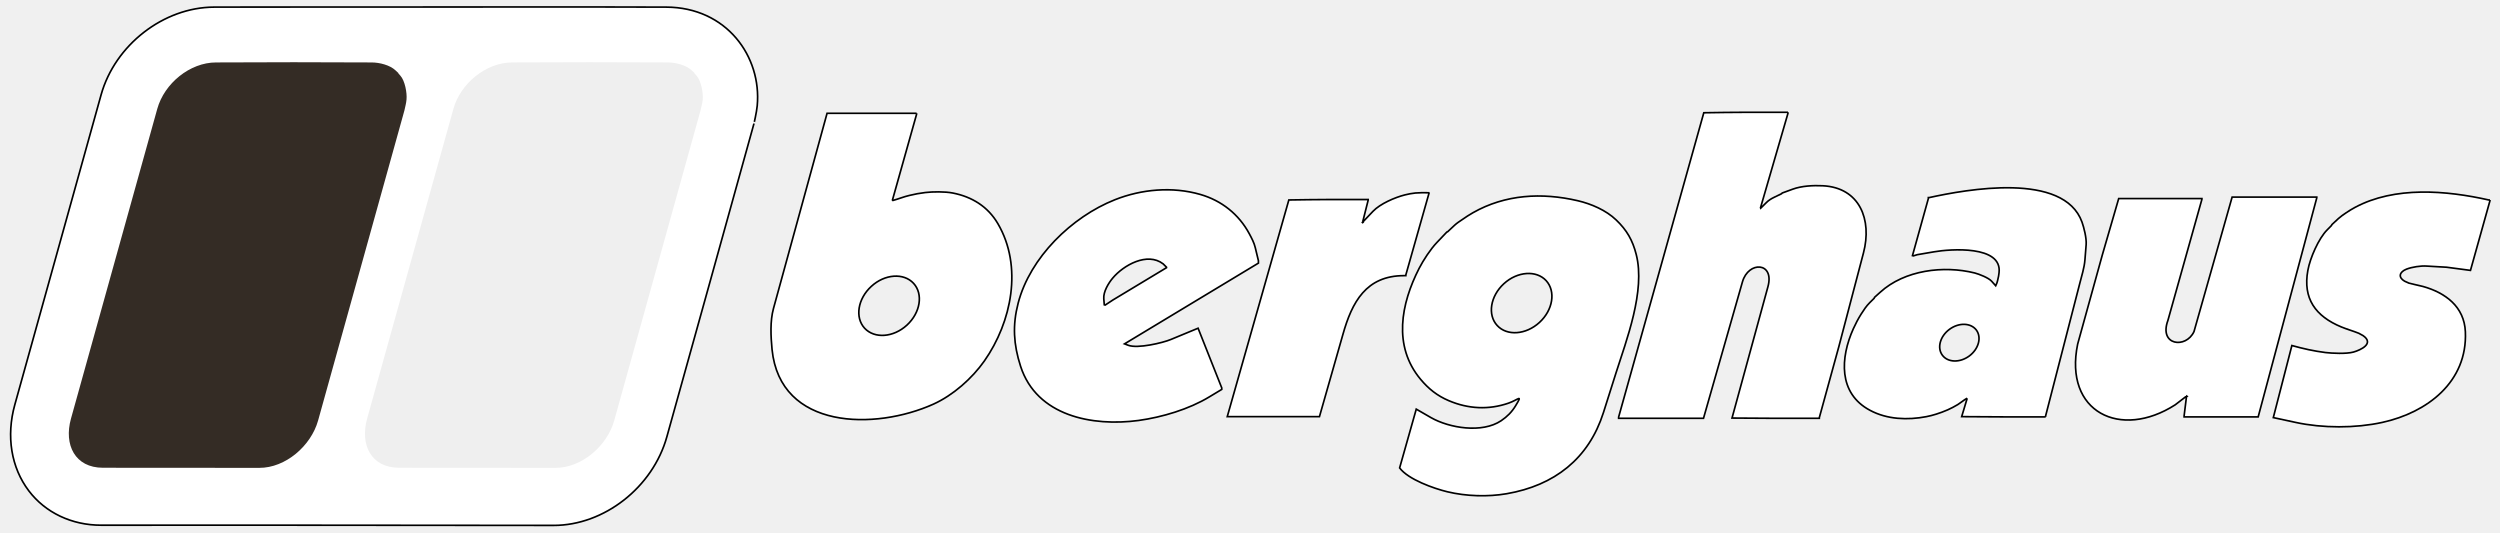
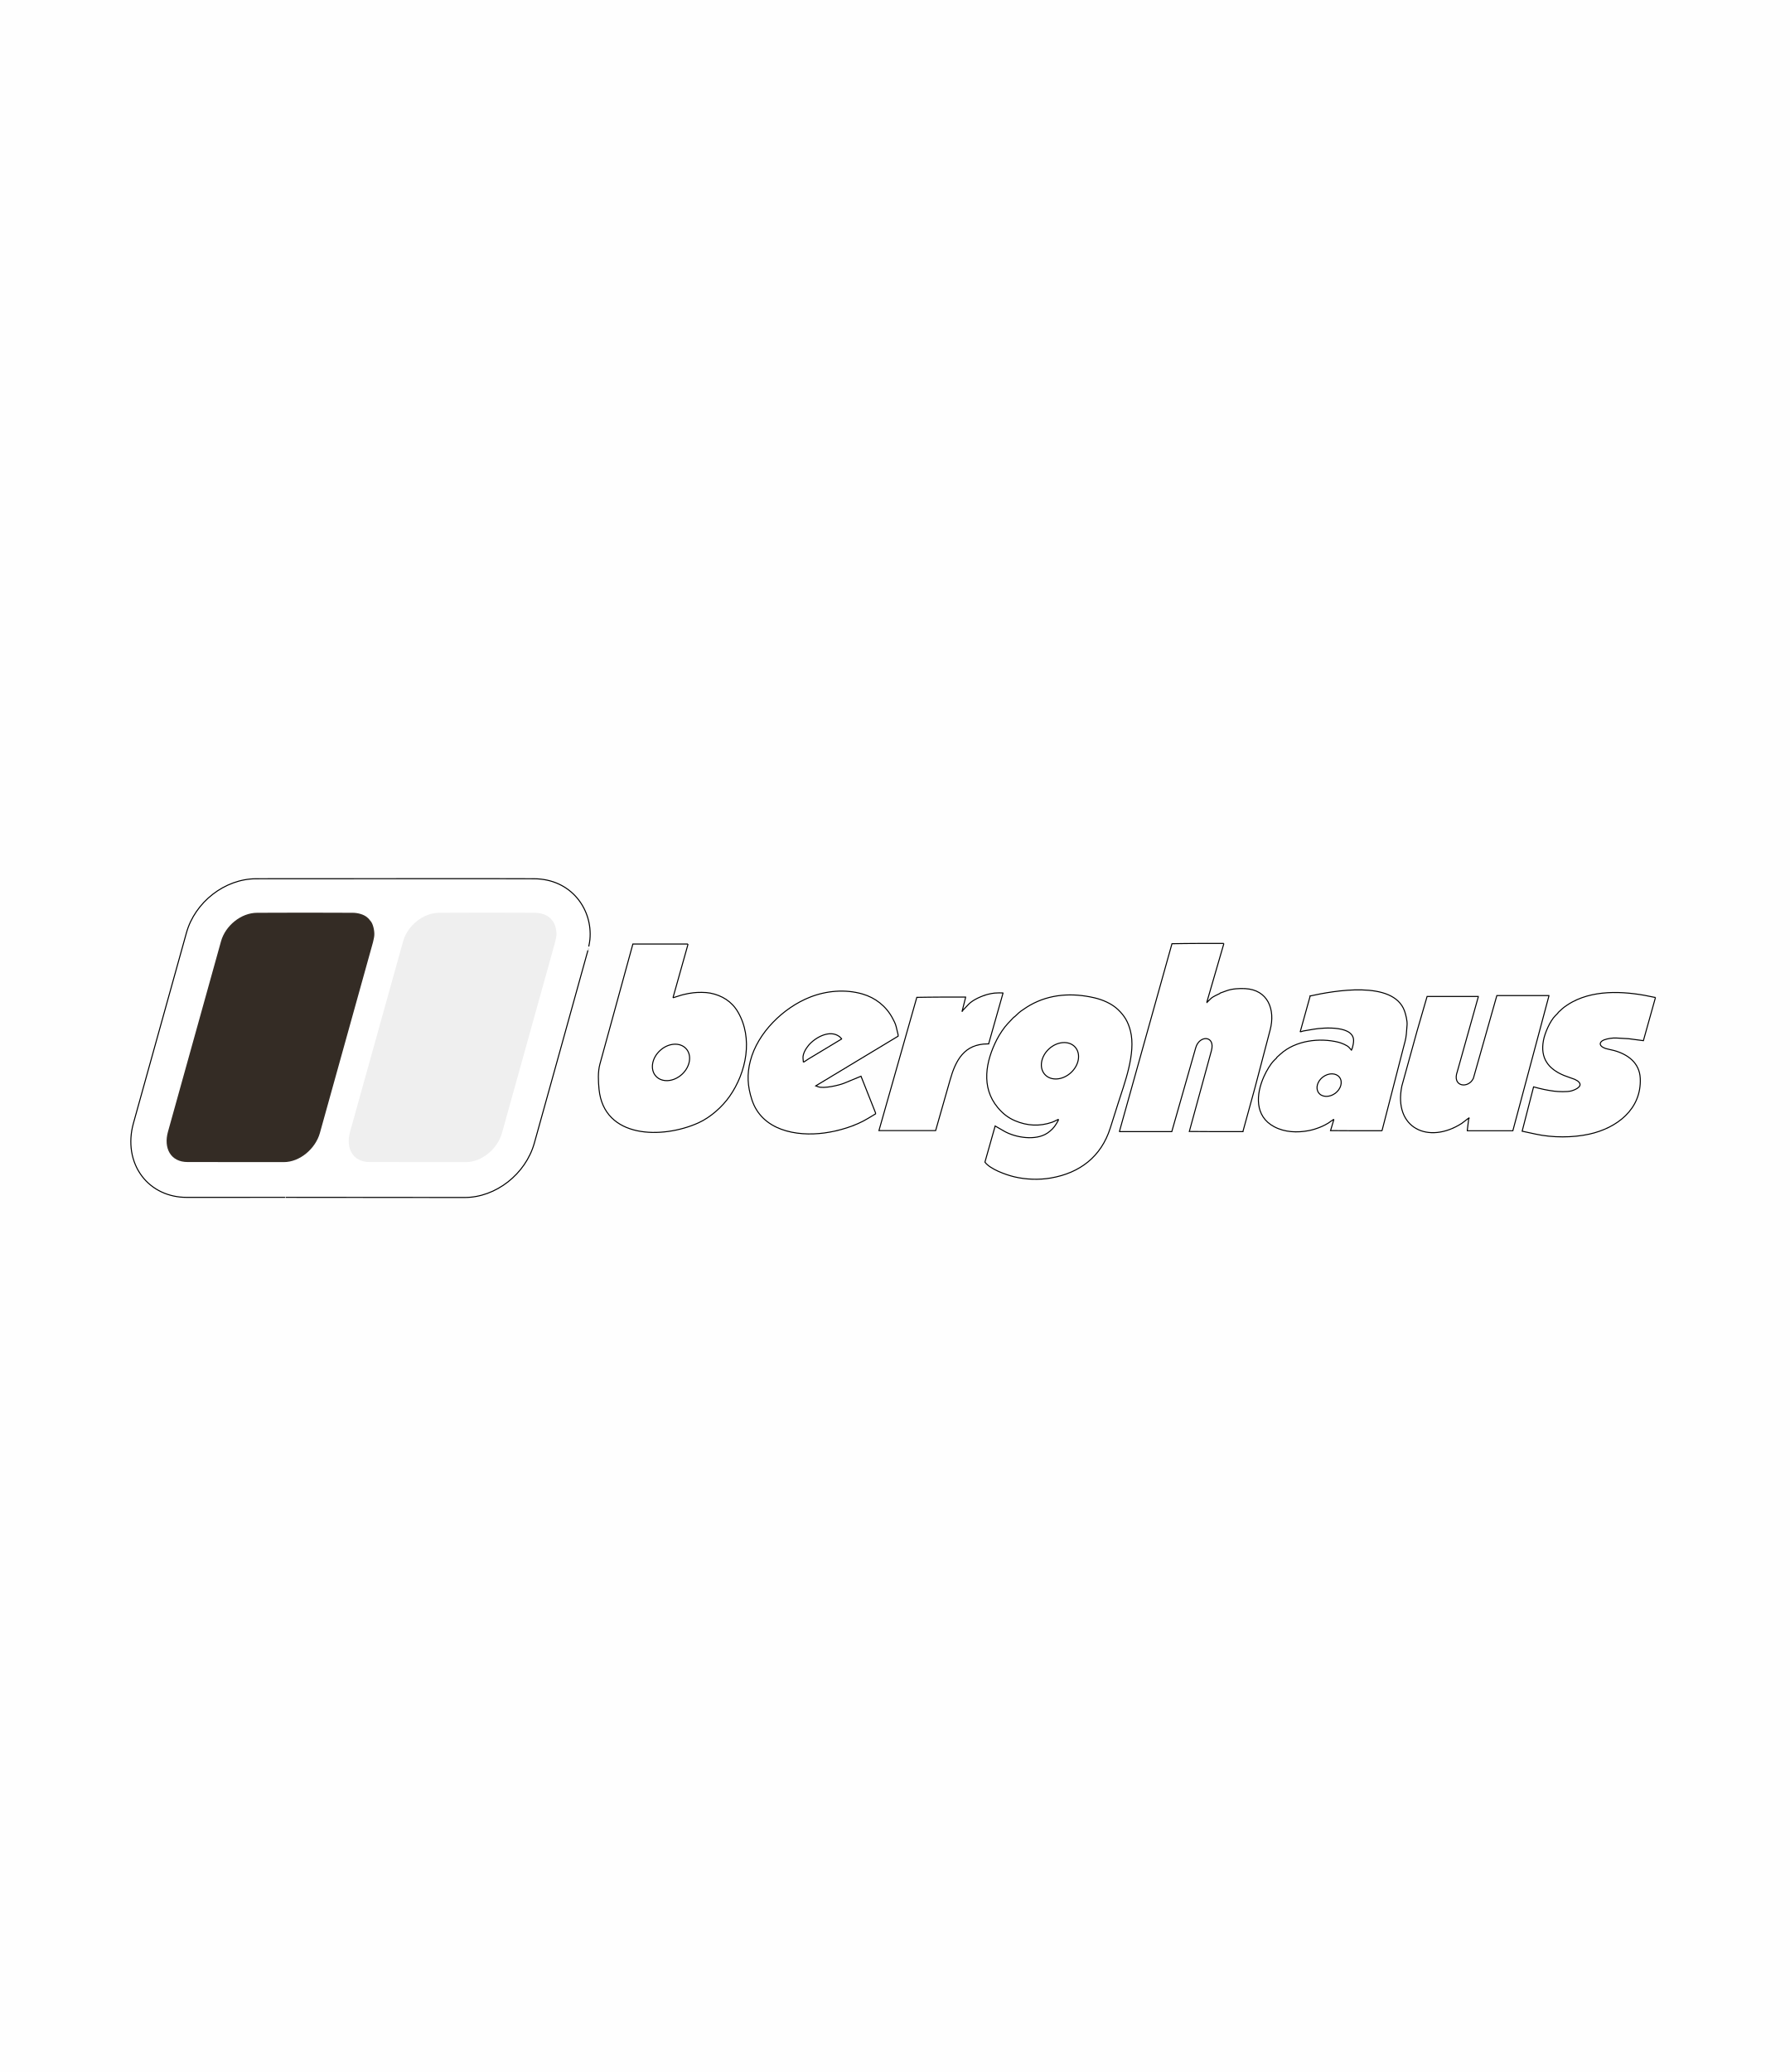
- <svg xmlns="http://www.w3.org/2000/svg" fill="none" viewBox="0 0 371 79">
-   <path fill="#fff" d="M265.335 16.664v.146l-4.072 14.01.027.072.829-.82c.322-.33.732-.583 1.148-.783l1.11-.537.104-.11 1.575-.574c1.322-.482 3.048-.57 4.441-.5 5.482.269 7.346 5.031 6.038 9.976l-3.645 13.87-2.902 10.56v.104h-6.473l-6.484-.039 5.33-19.488c1.013-3.688-2.899-3.847-3.785-.712l-5.777 20.239h-12.596v-.182l12.64-45.163c2.09-.03 4.18-.069 6.261-.069h6.231Z" />
-   <path stroke="#000" stroke-width=".25" d="M265.335 16.664v.146l-4.072 14.01.027.072.829-.82c.322-.33.732-.583 1.148-.783l1.11-.537.104-.11 1.575-.574c1.322-.482 3.048-.57 4.441-.5 5.482.269 7.346 5.031 6.038 9.976l-3.645 13.87-2.902 10.56v.104h-6.473l-6.484-.039 5.33-19.488c1.013-3.688-2.899-3.847-3.785-.712l-5.777 20.239h-12.596v-.182l12.64-45.163c2.09-.03 4.18-.069 6.261-.069h6.231" />
-   <path fill="#fff" d="M136.022 16.809v.14l-3.58 12.726.069.074c.821-.225 1.611-.552 2.437-.745a19.037 19.037 0 0 1 2.359-.432c1.104-.132 2.933-.154 4.081.072 2.847.555 5.206 2.005 6.69 4.537 3.736 6.369 2.049 14.61-1.996 20.382-1.825 2.596-4.65 5.095-7.558 6.41-8.634 3.888-22.758 3.847-23.953-8.12-.182-1.928-.306-4.18.215-6.083l7.951-28.959h13.285v-.002Zm-.449 25.238c-1.457-1.584-4.27-1.39-6.269.45-2.01 1.837-2.459 4.615-.997 6.21 1.462 1.58 4.268 1.383 6.275-.454 2.004-1.84 2.453-4.62.991-6.206Z" />
-   <path stroke="#000" stroke-width=".25" d="M135.573 42.047c-1.457-1.584-4.27-1.39-6.269.45-2.01 1.837-2.459 4.615-.997 6.21 1.462 1.58 4.268 1.383 6.275-.454 2.004-1.84 2.453-4.62.991-6.206m.449-25.238v.14l-3.58 12.726.069.074c.821-.225 1.611-.552 2.437-.745a19.037 19.037 0 0 1 2.359-.432c1.104-.132 2.933-.154 4.081.072 2.847.555 5.206 2.005 6.69 4.537 3.736 6.369 2.049 14.61-1.996 20.382-1.825 2.596-4.65 5.095-7.558 6.41-8.634 3.888-22.758 3.847-23.953-8.12-.182-1.928-.306-4.18.215-6.083l7.951-28.959h13.285v-.002Z" />
-   <path fill="#fff" stroke="#000" stroke-width=".25" d="M303.574 61.865h-6.239l-6.222-.036.785-2.612-.069-.072c-.449.264-.848.616-1.291.891-.482.289-.989.561-1.501.786-.564.248-1.143.46-1.718.641-.468.151-.953.27-1.434.366-2.789.539-5.832.426-8.373-.938-4.738-2.513-4.416-7.812-2.473-12.115.336-.737.708-1.458 1.143-2.148.383-.605.785-1.215 1.289-1.716l.647-.64.066-.15.831-.747c3.626-3.306 9.427-4.01 14.034-2.865.647.165 2.056.72 2.499 1.215l.612.68.063-.136c.209-.401.259-.858.366-1.295l.069-.495c.496-4.114-7.255-3.525-9.634-3.112l-2.502.428-.573.176-.14-.035 2.359-8.473v-.145h.141c5.448-1.194 19.966-3.875 22.664 3.651.287.806.683 2.37.612 3.325l-.179 2.25c-.094 1.218-.491 2.397-.785 3.58l-5.05 19.592v.149h.003Zm-10.278-12.878c-.817-1.091-2.596-1.146-3.992-.118-1.393 1.026-1.872 2.747-1.057 3.844.801 1.092 2.588 1.15 3.989.121 1.393-1.036 1.862-2.752 1.06-3.847ZM186.284 36.759l.466 1.933v.354L166.879 51.03l.567.215c1.391.514 5.086-.358 6.305-.864l4.045-1.674 3.513 8.86v.22l-1.831 1.102c-3.023 1.84-7.023 3.03-10.517 3.509-6.834.921-15.116-.638-17.508-8.046-1.046-3.237-1.214-6.08-.358-9.371 1.765-6.779 7.943-12.793 14.355-15.339 3.973-1.576 8.541-1.977 12.674-.787 3.152.908 5.715 2.937 7.268 5.825.355.665.722 1.344.892 2.079Zm-21.125 7.757 7.951-4.79v-.072l-.501-.498c-2.351-1.8-5.892.21-7.481 2.11-.614.728-1.412 2.032-1.327 3.074l.075.893.14.034 1.143-.751ZM208.625 40.905h-.251c-5.652 0-7.736 3.932-9.088 8.728l-3.48 12.195h-13.681l9.138-32.153c1.969-.025 3.932-.066 5.9-.066h5.87v.104l-.776 3.077.036.102 1.462-1.537c1.073-1.125 3.268-2.063 4.727-2.431.517-.13 1.041-.231 1.572-.283.652-.058 1.316-.053 1.977-.036l.033.069-3.439 12.124v.107Zm-6.41-7.936-.035.033.035.036.045-.036-.045-.033ZM239.812 55.35l-1.859 5.865c-2.189 6.88-7.299 10.834-14.358 12.053-2.795.484-6.024.382-8.808-.289-2.01-.484-5.801-1.823-7.084-3.54l2.47-8.724 2.178 1.256c2.734 1.562 7.599 2.36 10.423.462.898-.61 1.584-1.292 2.142-2.219 1.094-1.804.416-.902-1.04-.39-2.971 1.03-5.997.86-8.874-.363-1.71-.723-3.009-1.76-4.193-3.179-4.125-4.933-2.894-11.208-.215-16.45.633-1.229 1.71-2.879 2.654-3.86l1.468-1.543.102-.028 1.04-.973c.347-.319.752-.586 1.151-.85a19.1 19.1 0 0 1 1.575-1.009c4.813-2.733 10.234-3.016 15.534-1.787 2.015.467 4.221 1.413 5.724 2.862 1.586 1.518 2.428 2.99 2.973 5.112 1.396 5.431-1.484 12.798-3.003 17.594Zm-10.364-13.703c-1.456-1.578-4.267-1.383-6.272.454-2.004 1.837-2.461 4.614-.994 6.204 1.454 1.584 4.265 1.386 6.272-.454 2.007-1.84 2.448-4.617.994-6.204ZM324.474 58.858l-.135.033-1.542 1.185c-8.097 5.194-16.561 1.108-14.471-9.017l3.659-13.227 2.431-8.367h12.348v.107l-5.049 17.986c-1.369 3.732 2.684 4.221 3.874 1.65l5.658-19.958h12.563v.107l-8.698 32.509h-10.991v-.149l.353-2.86Zm0 0 .079-.042-.041-.033-.038.075ZM37.047 1.048l-5.273.008c-7.505.022-14.71 5.62-16.773 13.018L2.2 60.054c-1.305 4.674-.543 9.333 2.076 12.786C6.728 76.077 10.643 77.94 15 77.94l23.92-.006 43.238.036c7.494.003 14.721-5.648 16.805-13.155 0 0 12.817-45.994 12.924-46.47-.008.03.391-1.636.485-2.65.68-7.299-4.54-14.608-13.497-14.638l-11.56-.025-50.27.017Z" />
-   <path fill="#EFEFEF" d="m102.661 10.453.394.373.022.086.3.327c.652.726.999 2.533.911 3.534-.058.541-.204 1.066-.325 1.6a9.69 9.69 0 0 1-.237.858L91.15 62.408c-1.047 3.764-4.824 7.034-8.725 7.023l-23.202-.016c-4.144-.003-5.823-3.394-4.744-7.282L67.287 16.15C68.34 12.377 72.136 9.27 76 9.267l11.555-.033 11.541.033c1.184.003 2.723.388 3.566 1.186Z" />
-   <path fill="#342C25" d="m58.706 10.453.399.373.027.086.292.327c.658.726 1.002 2.533.903 3.534-.044.541-.195 1.066-.308 1.6-.07.291-.163.575-.237.858L47.205 62.408c-1.052 3.764-4.83 7.034-8.728 7.023l-23.207-.016c-4.132-.003-5.82-3.394-4.74-7.282L23.34 16.15c1.049-3.773 4.843-6.88 8.714-6.883l11.553-.033 11.538.033c1.182.003 2.726.388 3.56 1.186Z" />
-   <path fill="#fff" d="M369.512 29.677v.107l-2.894 10.342-3.546-.47-2.976-.17c-.854-.061-2.167.142-2.968.453-1.063.42-1.278 1.213-.287 1.788l.647.291c.683.195 1.388.308 2.076.492 3.329.927 6.137 2.995 6.297 6.724.325 7.449-5.666 11.989-12.318 13.449-3.989.88-8.882.874-12.885 0l-3.299-.712 2.756-10.694c.821.222 1.644.44 2.473.613.831.17 1.663.324 2.505.426.989.118 3.098.223 4.158-.069 1.117-.319 3.119-1.267 1.431-2.439l-.641-.352c-.848-.34-1.737-.585-2.583-.935-3.846-1.592-5.735-4.22-4.972-8.395.322-1.812 1.597-4.743 2.866-6.011l.636-.649.072-.143.966-.894a9.835 9.835 0 0 1 1.151-.858c.413-.277.842-.547 1.288-.783 5.92-3.185 13.568-2.525 19.873-1.111h.174Z" />
-   <path stroke="#000" stroke-width=".25" d="M369.512 29.677v.107l-2.894 10.342-3.546-.47-2.976-.17c-.854-.061-2.167.142-2.968.453-1.063.42-1.278 1.213-.287 1.788l.647.291c.683.195 1.388.308 2.076.492 3.329.927 6.137 2.995 6.297 6.724.325 7.449-5.666 11.989-12.318 13.449-3.989.88-8.882.874-12.885 0l-3.299-.712 2.756-10.694c.821.222 1.644.44 2.473.613.831.17 1.663.324 2.505.426.989.118 3.098.223 4.158-.069 1.118-.319 3.119-1.267 1.431-2.439l-.641-.352c-.848-.34-1.737-.585-2.583-.935-3.846-1.592-5.735-4.22-4.972-8.395.322-1.812 1.597-4.743 2.866-6.011l.636-.649.072-.143.966-.894a9.835 9.835 0 0 1 1.151-.858c.413-.277.842-.547 1.288-.783 5.92-3.185 13.568-2.525 19.873-1.111h.174" />
+ <svg xmlns="http://www.w3.org/2000/svg" width="432" height="500" viewBox="0 0 432 500" fill="none">
+   <rect width="432" height="500" fill="#FEFEFE" />
+   <path d="M295.335 227.664V227.81L291.263 241.82L291.29 241.892L292.119 241.072C292.441 240.742 292.851 240.489 293.267 240.289L294.377 239.752L294.481 239.642L296.056 239.068C297.378 238.586 299.104 238.498 300.497 238.567C305.979 238.837 307.843 243.599 306.535 248.544L302.89 262.414L299.988 272.973V273.078H293.515L287.031 273.039L292.361 253.551C293.374 249.863 289.462 249.704 288.576 252.839L282.799 273.078H270.203V272.896L282.843 227.733C284.933 227.703 287.023 227.664 289.104 227.664H295.335" fill="white" />
+   <path d="M295.335 227.664V227.81L291.263 241.82L291.29 241.892L292.119 241.072C292.441 240.742 292.851 240.489 293.267 240.289L294.377 239.752L294.481 239.642L296.056 239.068C297.378 238.586 299.104 238.498 300.497 238.567C305.979 238.837 307.843 243.599 306.535 248.544L302.89 262.414L299.988 272.973V273.078H293.515L287.031 273.039L292.361 253.551C293.374 249.863 289.462 249.704 288.576 252.839L282.799 273.078H270.203V272.896L282.843 227.733C284.933 227.703 287.023 227.664 289.104 227.664H295.335" stroke="black" stroke-width="0.25" />
+   <path d="M166.022 227.809V227.949L162.442 240.675L162.511 240.749C163.332 240.524 164.122 240.197 164.948 240.004C165.727 239.812 166.509 239.666 167.307 239.572C168.411 239.44 170.24 239.418 171.388 239.644C174.235 240.199 176.594 241.649 178.078 244.181C181.814 250.55 180.127 258.791 176.082 264.563C174.257 267.159 171.432 269.658 168.524 270.973C159.89 274.861 145.766 274.82 144.571 262.852C144.389 260.925 144.265 258.673 144.786 256.77L152.737 227.811H166.022V227.809ZM165.573 253.047C164.116 251.463 161.303 251.658 159.304 253.498C157.294 255.334 156.845 258.112 158.307 259.707C159.769 261.288 162.575 261.09 164.582 259.253C166.586 257.413 167.035 254.633 165.573 253.047" fill="white" />
+   <path d="M165.573 253.047C164.116 251.463 161.303 251.658 159.304 253.498C157.294 255.334 156.845 258.112 158.307 259.707C159.769 261.288 162.575 261.09 164.582 259.253C166.586 257.413 167.035 254.633 165.573 253.047M166.022 227.809V227.949L162.442 240.675L162.511 240.749C163.332 240.524 164.122 240.197 164.948 240.004C165.727 239.812 166.509 239.666 167.307 239.572C168.411 239.44 170.24 239.418 171.388 239.644C174.235 240.199 176.594 241.649 178.078 244.181C181.814 250.55 180.127 258.791 176.082 264.563C174.257 267.159 171.432 269.658 168.524 270.973C159.89 274.861 145.766 274.82 144.571 262.852C144.389 260.925 144.265 258.673 144.786 256.77L152.737 227.811H166.022V227.809Z" stroke="black" stroke-width="0.25" />
+   <path d="M333.574 272.865H327.335L321.113 272.829L321.898 270.217L321.829 270.145C321.38 270.409 320.981 270.761 320.538 271.036C320.056 271.325 319.549 271.597 319.037 271.823C318.473 272.07 317.894 272.282 317.319 272.463C316.851 272.614 316.366 272.733 315.885 272.829C313.096 273.368 310.053 273.255 307.512 271.891C302.774 269.378 303.096 264.079 305.039 259.776C305.375 259.039 305.747 258.318 306.182 257.628C306.565 257.023 306.967 256.412 307.471 255.912L308.118 255.271L308.184 255.123L309.015 254.375C312.641 251.07 318.442 250.366 323.049 251.51C323.696 251.675 325.105 252.23 325.548 252.725L326.16 253.404L326.223 253.269C326.432 252.868 326.482 252.411 326.589 251.974L326.658 251.479C327.154 247.366 319.403 247.954 317.024 248.366L314.522 248.795L313.949 248.971L313.809 248.936L316.168 240.463V240.318H316.309C321.757 239.124 336.275 236.443 338.973 243.969C339.26 244.775 339.656 246.34 339.585 247.294L339.406 249.543C339.312 250.762 338.915 251.941 338.621 253.124L333.571 272.716V272.865H333.574ZM323.296 259.987C322.479 258.896 320.7 258.841 319.304 259.869C317.911 260.895 317.432 262.616 318.247 263.713C319.048 264.805 320.835 264.863 322.236 263.834C323.629 262.798 324.098 261.082 323.296 259.987Z" fill="white" stroke="black" stroke-width="0.25" />
+   <path d="M216.284 247.759L216.75 249.692V250.046L196.879 262.03L197.446 262.245C198.837 262.759 202.532 261.887 203.751 261.381L207.796 259.707L211.309 268.567V268.787L209.478 269.889C206.455 271.729 202.455 272.92 198.961 273.398C192.127 274.319 183.845 272.76 181.453 265.352C180.407 262.115 180.239 259.272 181.095 255.981C182.86 249.202 189.038 243.188 195.45 240.642C199.423 239.066 203.991 238.665 208.124 239.856C211.276 240.763 213.839 242.792 215.392 245.68C215.747 246.345 216.114 247.024 216.284 247.759V247.759ZM195.159 255.516L203.11 250.726V250.654L202.609 250.156C200.258 248.355 196.717 250.365 195.128 252.266C194.514 252.994 193.716 254.298 193.801 255.34L193.876 256.234L194.016 256.267L195.159 255.516V255.516Z" fill="white" stroke="black" stroke-width="0.25" />
+   <path d="M238.625 251.905H238.374C232.722 251.905 230.638 255.837 229.286 260.633L225.806 272.828H212.125L221.263 240.675C223.232 240.65 225.195 240.609 227.163 240.609H233.033V240.713L232.257 243.79L232.293 243.892L233.755 242.355C234.828 241.23 237.023 240.292 238.482 239.924C238.999 239.795 239.523 239.693 240.054 239.641C240.706 239.583 241.37 239.588 242.031 239.605L242.064 239.674L238.625 251.798V251.905V251.905ZM232.215 243.969L232.18 244.002L232.215 244.038L232.26 244.002L232.215 243.969Z" fill="white" stroke="black" stroke-width="0.25" />
+   <path d="M269.812 266.35L267.953 272.215C265.764 279.095 260.654 283.05 253.595 284.268C250.8 284.752 247.571 284.65 244.787 283.979C242.777 283.495 238.986 282.156 237.703 280.44L240.173 271.715L242.351 272.971C245.085 274.533 249.95 275.331 252.774 273.433C253.672 272.823 254.358 272.141 254.916 271.214C256.009 269.41 255.332 270.312 253.876 270.824C250.905 271.855 247.879 271.684 245.002 270.461C243.292 269.738 241.993 268.701 240.809 267.282C236.684 262.349 237.915 256.074 240.594 250.832C241.227 249.603 242.304 247.953 243.248 246.972L244.716 245.429L244.818 245.402L245.858 244.428C246.205 244.109 246.61 243.842 247.009 243.578C247.521 243.224 248.036 242.874 248.584 242.569C253.397 239.836 258.818 239.553 264.118 240.782C266.133 241.249 268.339 242.195 269.842 243.644C271.428 245.162 272.27 246.633 272.815 248.756C274.211 254.187 271.331 261.554 269.812 266.35V266.35ZM259.448 252.647C257.992 251.069 255.181 251.264 253.176 253.101C251.172 254.938 250.715 257.715 252.182 259.305C253.636 260.889 256.447 260.691 258.454 258.851C260.461 257.011 260.902 254.234 259.448 252.647Z" fill="white" stroke="black" stroke-width="0.25" />
+   <path d="M354.474 269.857L354.339 269.89L352.797 271.076C344.7 276.27 336.236 272.184 338.326 262.059L341.985 248.832L344.416 240.464H356.764V240.572L351.715 258.558C350.346 262.29 354.399 262.779 355.589 260.208L361.247 240.25H373.81V240.357L365.112 272.866H354.121V272.717L354.474 269.857V269.857ZM354.474 269.857L354.553 269.816L354.512 269.783L354.474 269.857Z" fill="white" stroke="black" stroke-width="0.25" />
+   <path d="M67.047 212.048L61.774 212.056C54.269 212.078 47.064 217.677 45.001 225.074L32.199 271.054C30.894 275.728 31.656 280.387 34.275 283.84C36.728 287.077 40.643 288.939 45.001 288.939C45.001 288.939 69.194 288.933 68.922 288.933L112.159 288.969C119.653 288.972 126.88 283.321 128.965 275.814C128.965 275.814 141.781 229.82 141.888 229.344C141.88 229.374 142.279 227.708 142.373 226.693C143.053 219.395 137.833 212.086 128.876 212.056L117.316 212.031L67.047 212.048Z" fill="white" stroke="black" stroke-width="0.25" />
+   <path d="M132.661 221.453L133.055 221.827L133.077 221.912L133.377 222.239C134.029 222.965 134.376 224.772 134.288 225.773C134.23 226.314 134.084 226.839 133.963 227.373C133.9 227.664 133.815 227.948 133.726 228.231L121.15 273.408C120.103 277.172 116.326 280.442 112.425 280.431L89.223 280.415C85.079 280.412 83.4 277.021 84.479 273.133L97.287 227.15C98.339 223.377 102.136 220.27 105.998 220.267L117.554 220.234L129.095 220.267C130.279 220.27 131.818 220.655 132.661 221.453" fill="#EFEFEF" />
+   <path d="M88.706 221.453L89.105 221.827L89.132 221.912L89.424 222.239C90.082 222.965 90.426 224.772 90.327 225.773C90.283 226.314 90.132 226.839 90.019 227.373C89.95 227.664 89.856 227.948 89.782 228.231L77.205 273.408C76.153 277.172 72.376 280.442 68.477 280.431L45.27 280.415C41.138 280.412 39.45 277.021 40.529 273.133L53.34 227.15C54.389 223.377 58.183 220.27 62.054 220.267L73.607 220.234L85.145 220.267C86.327 220.27 87.871 220.655 88.706 221.453" fill="#342C25" />
+   <path d="M399.512 240.677V240.784L396.618 251.126L393.072 250.656L390.096 250.485C389.242 250.425 387.929 250.628 387.128 250.939C386.065 251.36 385.85 252.152 386.841 252.727L387.488 253.018C388.171 253.213 388.876 253.326 389.564 253.51C392.893 254.437 395.701 256.505 395.861 260.234C396.186 267.683 390.195 272.223 383.543 273.683C379.554 274.563 374.661 274.557 370.658 273.683L367.359 272.971L370.115 262.277C370.936 262.499 371.759 262.717 372.588 262.89C373.419 263.06 374.251 263.214 375.093 263.316C376.082 263.434 378.191 263.539 379.251 263.247C380.369 262.928 382.37 261.98 380.682 260.808L380.041 260.456C379.193 260.115 378.304 259.871 377.458 259.521C373.612 257.929 371.723 255.3 372.486 251.126C372.808 249.314 374.083 246.383 375.352 245.115L375.988 244.466L376.06 244.323L377.026 243.429C377.381 243.11 377.775 242.838 378.177 242.571C378.59 242.294 379.019 242.024 379.465 241.788C385.385 238.603 393.033 239.263 399.338 240.677H399.512" fill="white" />
+   <path d="M399.512 240.677V240.784L396.618 251.126L393.072 250.656L390.096 250.485C389.242 250.425 387.929 250.628 387.128 250.939C386.065 251.36 385.85 252.152 386.841 252.727L387.488 253.018C388.171 253.213 388.876 253.326 389.564 253.51C392.893 254.437 395.701 256.505 395.861 260.234C396.186 267.683 390.195 272.223 383.543 273.683C379.554 274.563 374.661 274.557 370.658 273.683L367.359 272.971L370.115 262.277C370.936 262.499 371.759 262.717 372.588 262.89C373.419 263.06 374.251 263.214 375.093 263.316C376.082 263.434 378.191 263.539 379.251 263.247C380.369 262.928 382.37 261.98 380.682 260.808L380.041 260.456C379.193 260.115 378.304 259.871 377.458 259.521C373.612 257.929 371.723 255.3 372.486 251.126C372.808 249.314 374.083 246.383 375.352 245.115L375.988 244.466L376.06 244.323L377.026 243.429C377.381 243.11 377.775 242.838 378.177 242.571C378.59 242.294 379.019 242.024 379.465 241.788C385.385 238.603 393.033 239.263 399.338 240.677H399.512" stroke="black" stroke-width="0.25" />
</svg>
